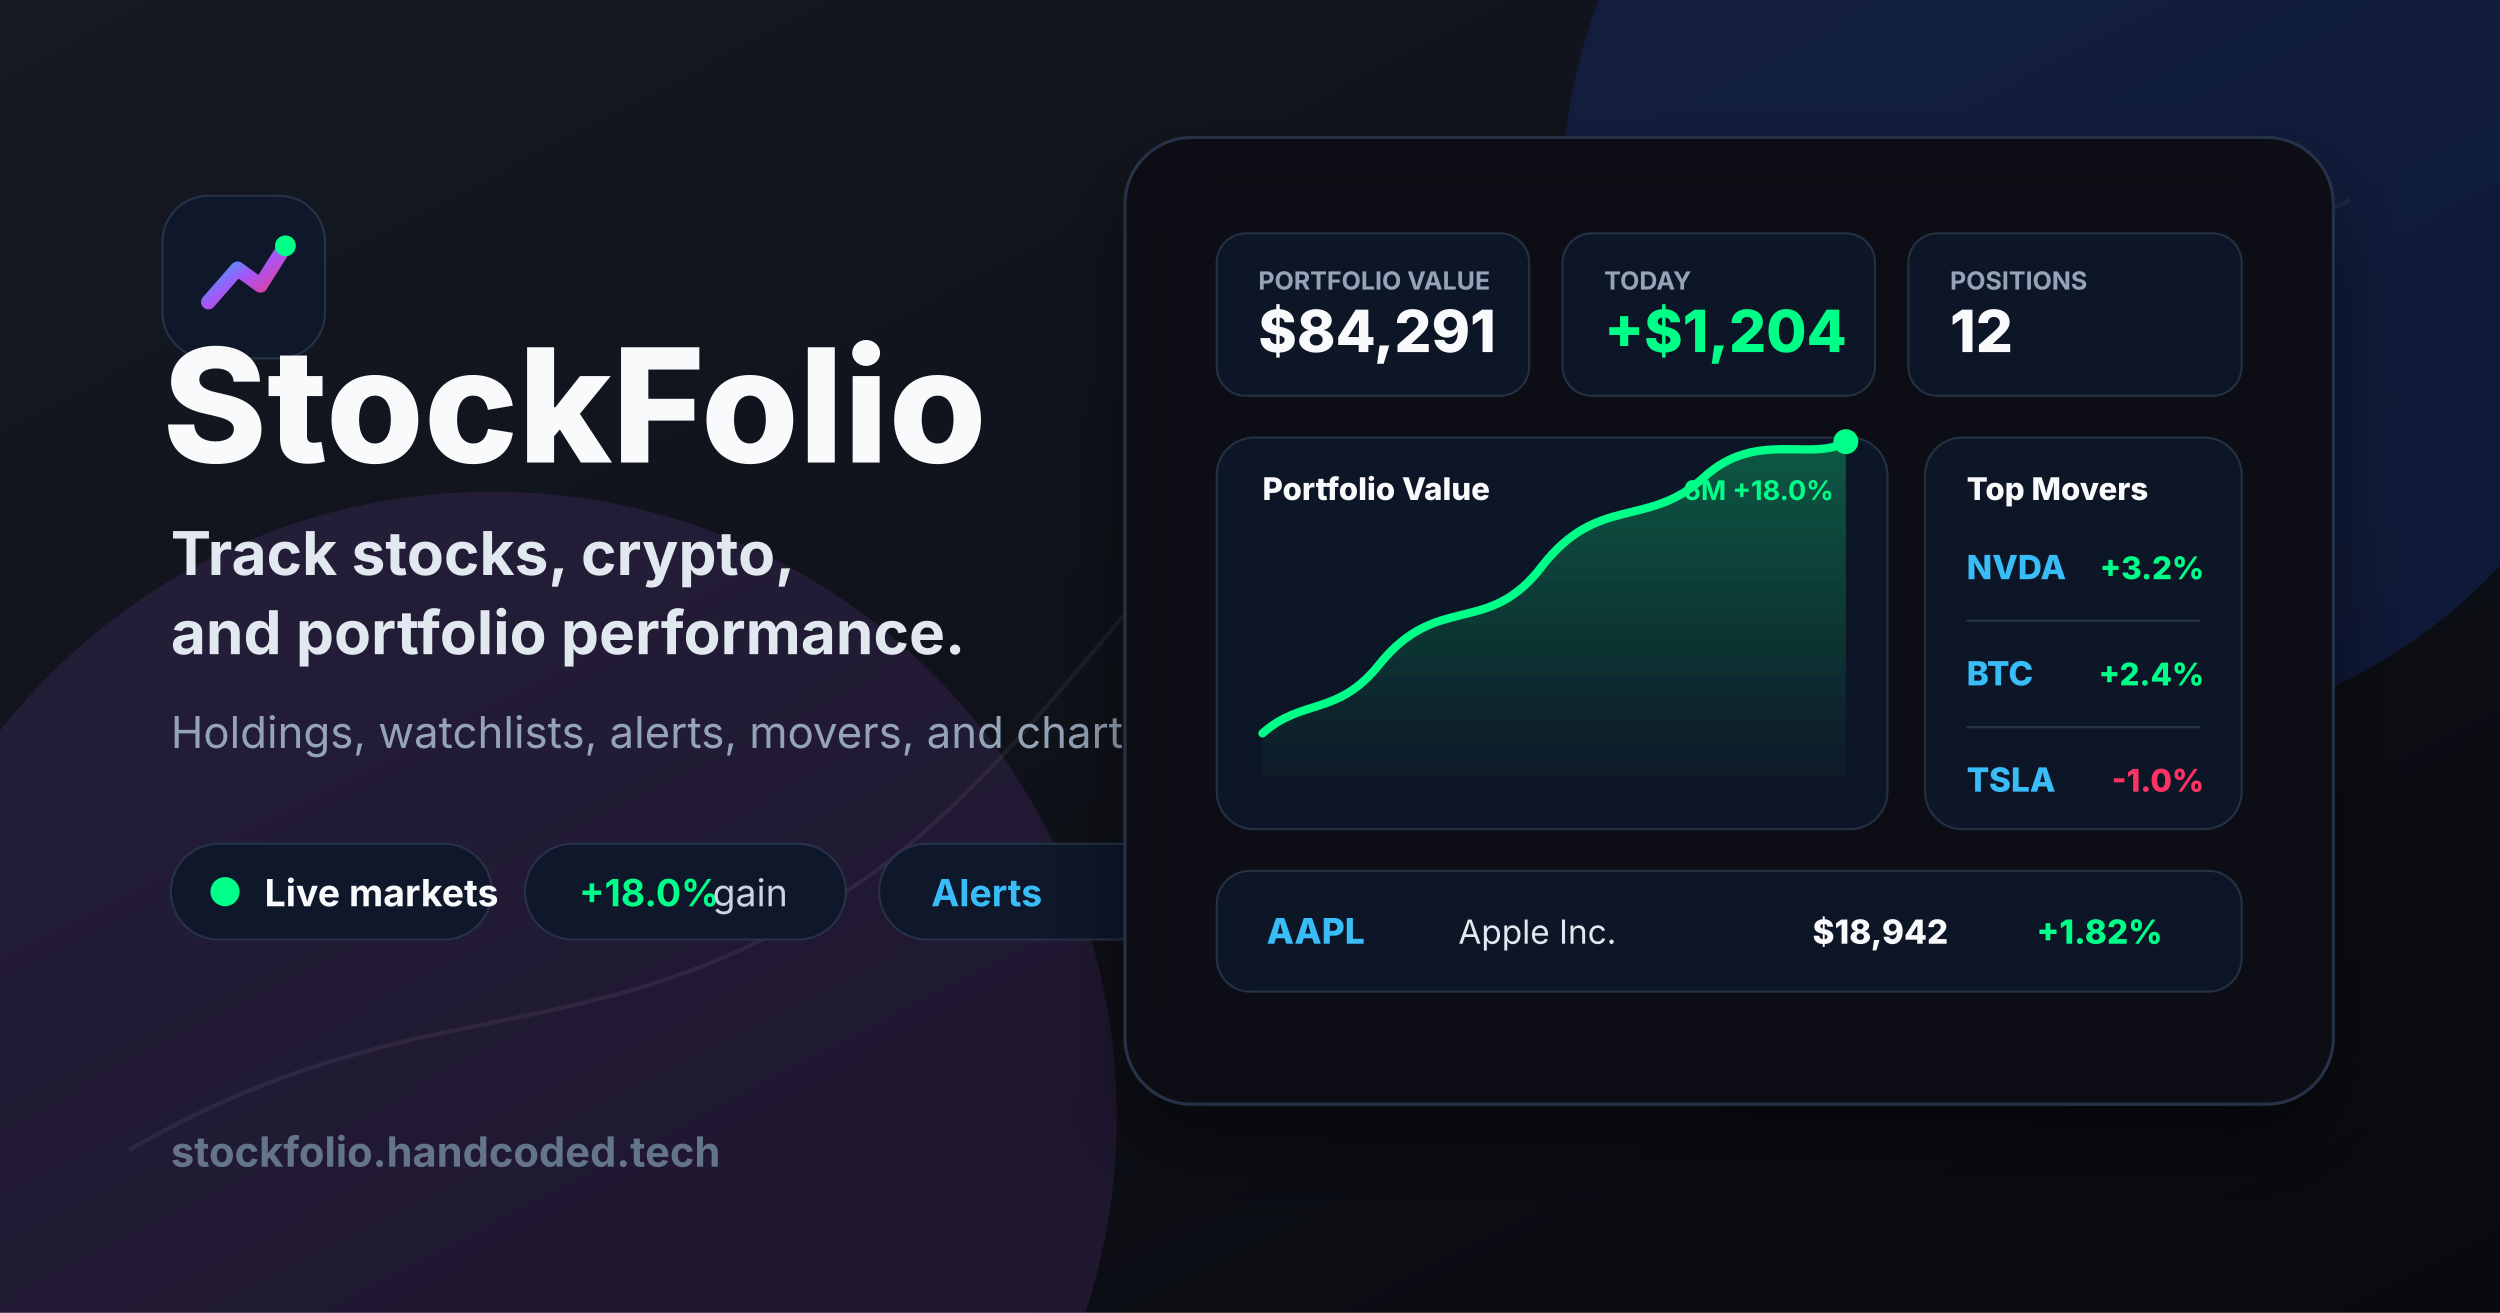
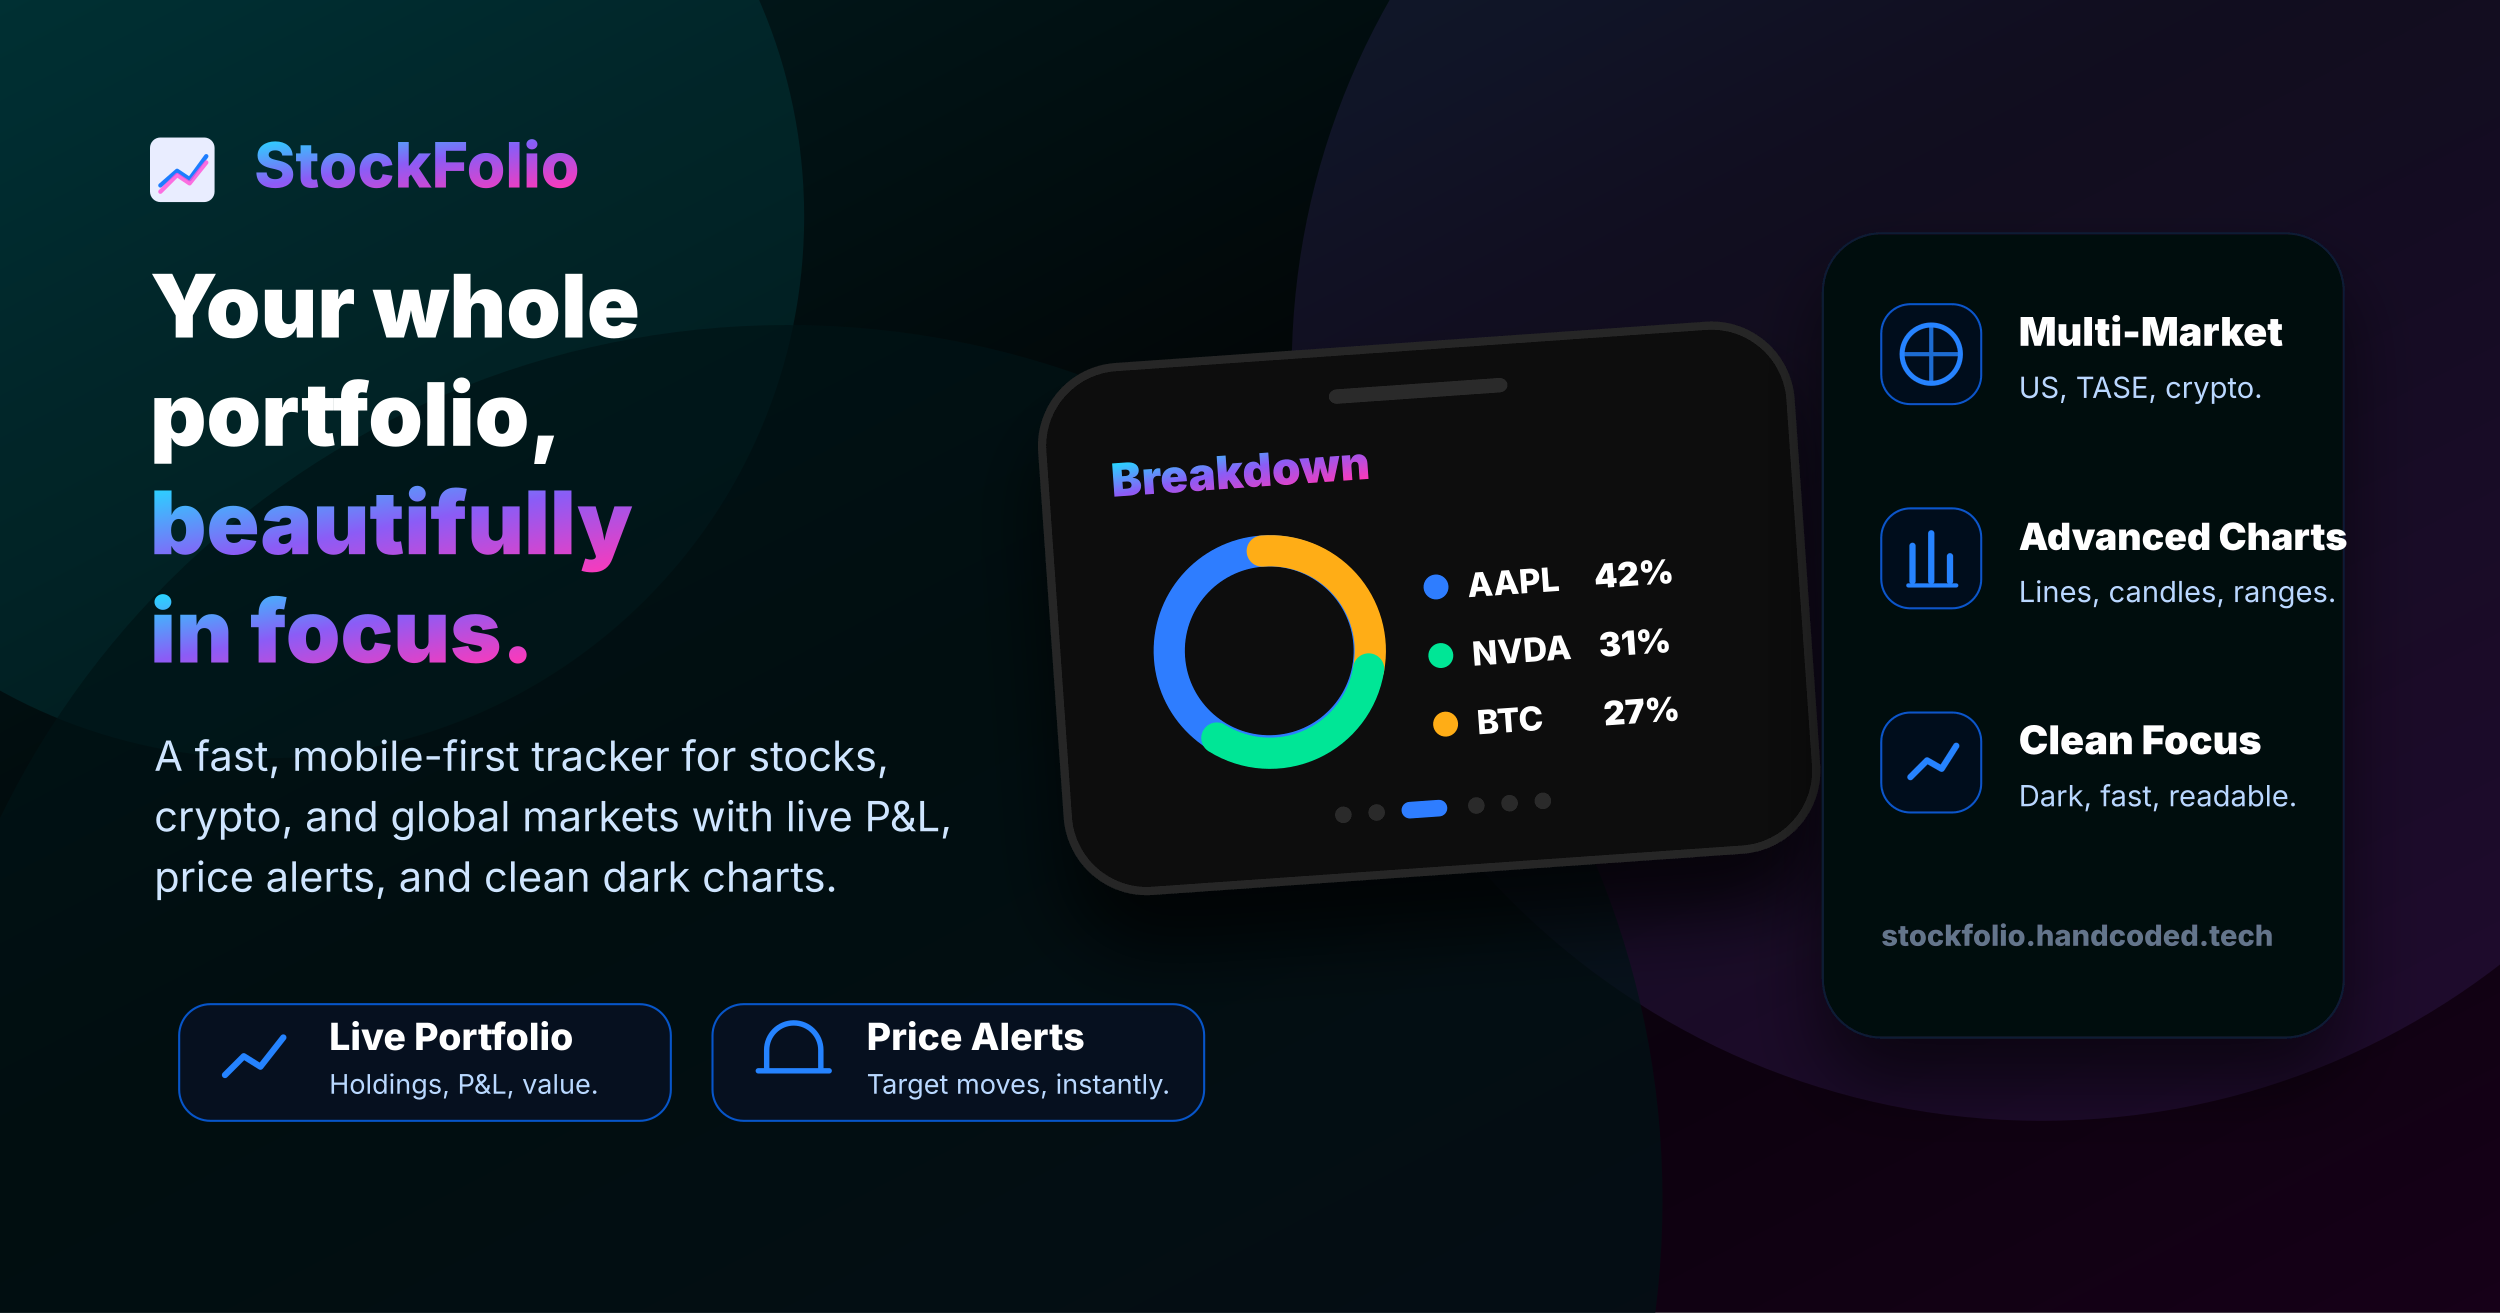
<svg xmlns="http://www.w3.org/2000/svg" width="1200" height="630" viewBox="0 0 1200 630" role="img">
  <defs>
    <linearGradient id="brandGradient" x1="0" y1="0" x2="1" y2="1">
-       <stop offset="0%" stop-color="#00cfff" />
-       <stop offset="52%" stop-color="#a855f7" />
-       <stop offset="100%" stop-color="#ff3366" />
+       <stop offset="0%" stop-color="#27d6ff" />
+       <stop offset="48%" stop-color="#8b5cf6" />
+       <stop offset="100%" stop-color="#ff38b8" />
    </linearGradient>
-     <linearGradient id="cardGradient" x1="0" y1="0" x2="1" y2="1">
-       <stop offset="0%" stop-color="#151923" />
-       <stop offset="100%" stop-color="#090a0f" />
+     <linearGradient id="pageGlow" x1="0" y1="0" x2="1" y2="1">
+       <stop offset="0%" stop-color="#001f22" />
+       <stop offset="45%" stop-color="#020304" />
+       <stop offset="100%" stop-color="#160018" />
    </linearGradient>
-     <linearGradient id="chartFill" x1="0" y1="0" x2="0" y2="1">
-       <stop offset="0%" stop-color="#00ff88" stop-opacity="0.28" />
-       <stop offset="100%" stop-color="#00ff88" stop-opacity="0" />
-     </linearGradient>
-     <filter id="softShadow" x="-20%" y="-20%" width="140%" height="140%">
-       <feDropShadow dx="0" dy="22" stdDeviation="20" flood-color="#000000" flood-opacity="0.45" />
+     <filter id="shadow" x="-25%" y="-25%" width="150%" height="150%">
+       <feDropShadow dx="0" dy="22" stdDeviation="18" flood-color="#000000" flood-opacity="0.58" />
    </filter>
-     <clipPath id="roundedScreen">
-       <rect x="560" y="86" width="540" height="420" rx="24" />
-     </clipPath>
+     <filter id="phoneShadow" x="-35%" y="-35%" width="170%" height="170%">
+       <feDropShadow dx="0" dy="28" stdDeviation="18" flood-color="#000000" flood-opacity="0.72" />
+     </filter>
  </defs>
-   <rect width="1200" height="630" fill="#050608" />
-   <path d="M0 0H1200V630H0Z" fill="url(#cardGradient)" />
-   <circle cx="1010" cy="94" r="260" fill="#1d4ed8" opacity="0.18" />
-   <circle cx="236" cy="536" r="300" fill="#a855f7" opacity="0.12" />
-   <path d="M62 552C195 475 274 506 390 438C516 365 560 220 688 182C812 145 910 208 1128 96" fill="none" stroke="#ffffff" stroke-opacity="0.06" stroke-width="2" />
-   <g transform="translate(78 94)">
-     <rect x="0" y="0" width="78" height="78" rx="22" fill="#0f172a" stroke="#263246" />
-     <path d="M22 51L36 35L47 43L59 24" fill="none" stroke="url(#brandGradient)" stroke-width="7" stroke-linecap="round" stroke-linejoin="round" />
-     <circle cx="59" cy="24" r="5" fill="#00ff88" />
+   <rect width="1200" height="630" fill="#020304" />
+   <rect width="1200" height="630" fill="url(#pageGlow)" />
+   <circle cx="126" cy="104" r="260" fill="#00f5ff" opacity="0.08" />
+   <circle cx="980" cy="178" r="360" fill="#8b5cf6" opacity="0.11" />
+   <circle cx="378" cy="576" r="420" fill="#001315" opacity="0.7" />
+   <g transform="translate(72 66)">
+     <rect x="0" y="0" width="31" height="31" rx="5" fill="#e9edff" />
+     <path d="M5 23L13 16L19 20L27 9" fill="none" stroke="#1c7dff" stroke-width="2.1" stroke-linecap="round" stroke-linejoin="round" />
+     <path d="M5 26L13 18L19 22L27 12" fill="none" stroke="#ff4fd8" stroke-width="2.1" stroke-linecap="round" stroke-linejoin="round" opacity="0.8" />
+     <text x="50" y="24" font-family="Space Grotesk, Inter, Arial, sans-serif" font-size="30" font-weight="800" fill="url(#brandGradient)">StockFolio</text>
  </g>
-   <text x="78" y="222" font-family="Space Grotesk, Inter, Arial, sans-serif" font-size="76" font-weight="800" fill="#f8fafc">StockFolio</text>
-   <text x="82" y="276" font-family="Inter, Arial, sans-serif" font-size="29" font-weight="700" fill="#e2e8f0">Track stocks, crypto,</text>
-   <text x="82" y="314" font-family="Inter, Arial, sans-serif" font-size="29" font-weight="700" fill="#e2e8f0">and portfolio performance.</text>
-   <text x="82" y="359" font-family="Inter, Arial, sans-serif" font-size="21" fill="#94a3b8">Holdings, watchlists, alerts, movers, and charts.</text>
-   <g transform="translate(82 405)">
-     <rect width="154" height="46" rx="23" fill="#0f172a" stroke="#263246" />
-     <circle cx="26" cy="23" r="7" fill="#00ff88" />
-     <text x="45" y="30" font-family="Inter, Arial, sans-serif" font-size="18" font-weight="700" fill="#f8fafc">Live markets</text>
-     <rect x="170" width="154" height="46" rx="23" fill="#0f172a" stroke="#263246" />
-     <text x="196" y="30" font-family="Inter, Arial, sans-serif" font-size="18" font-weight="700" fill="#00ff88">+18.0%</text>
-     <text x="260" y="30" font-family="Inter, Arial, sans-serif" font-size="18" fill="#cbd5e1">gain</text>
-     <rect x="340" width="138" height="46" rx="23" fill="#0f172a" stroke="#263246" />
-     <text x="365" y="30" font-family="Inter, Arial, sans-serif" font-size="18" font-weight="700" fill="#38bdf8">Alerts</text>
+   <text x="72" y="162" font-family="Inter, Arial, sans-serif" font-size="42" font-weight="900" fill="#ffffff">Your whole</text>
+   <text x="72" y="214" font-family="Inter, Arial, sans-serif" font-size="42" font-weight="900" fill="#ffffff">portfolio,</text>
+   <text x="72" y="266" font-family="Inter, Arial, sans-serif" font-size="42" font-weight="900" fill="url(#brandGradient)">beautifully</text>
+   <text x="72" y="318" font-family="Inter, Arial, sans-serif" font-size="42" font-weight="900" fill="url(#brandGradient)">in focus.</text>
+   <text x="74" y="370" font-family="Inter, Arial, sans-serif" font-size="20" fill="#cfe5ff">A fast, mobile-first tracker for stocks,</text>
+   <text x="74" y="399" font-family="Inter, Arial, sans-serif" font-size="20" fill="#cfe5ff">crypto, and global markets with live P&amp;L,</text>
+   <text x="74" y="428" font-family="Inter, Arial, sans-serif" font-size="20" fill="#cfe5ff">price alerts, and clean dark charts.</text>
+   <g transform="translate(86 482)">
+     <rect x="0" y="0" width="236" height="56" rx="15" fill="#06101f" stroke="#0755c9" />
+     <path d="M22 34L31 25L39 30L50 16" fill="none" stroke="#2583ff" stroke-width="3" stroke-linecap="round" stroke-linejoin="round" />
+     <text x="72" y="22" font-family="Inter, Arial, sans-serif" font-size="18" font-weight="800" fill="#ffffff">Live Portfolio</text>
+     <text x="72" y="43" font-family="Inter, Arial, sans-serif" font-size="13" fill="#b9d8ff">Holdings, P&amp;L, value.</text>
+     <rect x="256" y="0" width="236" height="56" rx="15" fill="#06101f" stroke="#0755c9" />
+     <path d="M282 31V22A13 13 0 0 1 308 22V31" fill="none" stroke="#2583ff" stroke-width="2.6" stroke-linecap="round" />
+     <path d="M278 32H312" stroke="#2583ff" stroke-width="2.6" stroke-linecap="round" />
+     <text x="330" y="22" font-family="Inter, Arial, sans-serif" font-size="18" font-weight="800" fill="#ffffff">Price Alerts</text>
+     <text x="330" y="43" font-family="Inter, Arial, sans-serif" font-size="13" fill="#b9d8ff">Target moves, instantly.</text>
  </g>
-   <g filter="url(#softShadow)">
-     <rect x="540" y="66" width="580" height="464" rx="32" fill="#0b0d12" stroke="#263246" stroke-width="1.5" />
-     <rect x="560" y="86" width="540" height="420" rx="24" fill="#090b10" />
-     <g clip-path="url(#roundedScreen)">
-       <rect x="560" y="86" width="540" height="420" fill="#0b0d12" />
-       <rect x="584" y="112" width="150" height="78" rx="14" fill="#111827" stroke="#243044" />
-       <text x="604" y="139" font-family="Inter, Arial, sans-serif" font-size="12" font-weight="700" fill="#94a3b8">PORTFOLIO VALUE</text>
-       <text x="604" y="169" font-family="Inter, Arial, sans-serif" font-size="28" font-weight="800" fill="#f8fafc">$84,291</text>
-       <rect x="750" y="112" width="150" height="78" rx="14" fill="#111827" stroke="#243044" />
-       <text x="770" y="139" font-family="Inter, Arial, sans-serif" font-size="12" font-weight="700" fill="#94a3b8">TODAY</text>
-       <text x="770" y="169" font-family="Inter, Arial, sans-serif" font-size="28" font-weight="800" fill="#00ff88">+$1,204</text>
-       <rect x="916" y="112" width="160" height="78" rx="14" fill="#111827" stroke="#243044" />
-       <text x="936" y="139" font-family="Inter, Arial, sans-serif" font-size="12" font-weight="700" fill="#94a3b8">POSITIONS</text>
-       <text x="936" y="169" font-family="Inter, Arial, sans-serif" font-size="28" font-weight="800" fill="#f8fafc">12</text>
-       <rect x="584" y="210" width="322" height="188" rx="18" fill="#111827" stroke="#243044" />
-       <text x="606" y="240" font-family="Inter, Arial, sans-serif" font-size="15" font-weight="800" fill="#f8fafc">Portfolio Value</text>
-       <text x="808" y="240" font-family="Inter, Arial, sans-serif" font-size="13" font-weight="700" fill="#00ff88">6M +18.0%</text>
-       <path d="M606 352C625 335 642 344 662 319C690 284 714 306 740 272C767 237 791 254 818 229C843 206 870 222 886 212L886 376H606Z" fill="url(#chartFill)" />
-       <path d="M606 352C625 335 642 344 662 319C690 284 714 306 740 272C767 237 791 254 818 229C843 206 870 222 886 212" fill="none" stroke="#00ff88" stroke-width="4" stroke-linecap="round" />
-       <circle cx="886" cy="212" r="6" fill="#00ff88" />
-       <rect x="924" y="210" width="152" height="188" rx="18" fill="#111827" stroke="#243044" />
-       <text x="944" y="240" font-family="Inter, Arial, sans-serif" font-size="15" font-weight="800" fill="#f8fafc">Top Movers</text>
-       <text x="944" y="278" font-family="Inter, Arial, sans-serif" font-size="16" font-weight="800" fill="#38bdf8">NVDA</text>
-       <text x="1058" y="278" font-family="Inter, Arial, sans-serif" font-size="15" font-weight="800" fill="#00ff88" text-anchor="end">+3.2%</text>
-       <line x1="944" y1="298" x2="1056" y2="298" stroke="#263246" />
-       <text x="944" y="329" font-family="Inter, Arial, sans-serif" font-size="16" font-weight="800" fill="#38bdf8">BTC</text>
-       <text x="1058" y="329" font-family="Inter, Arial, sans-serif" font-size="15" font-weight="800" fill="#00ff88" text-anchor="end">+2.4%</text>
-       <line x1="944" y1="349" x2="1056" y2="349" stroke="#263246" />
-       <text x="944" y="380" font-family="Inter, Arial, sans-serif" font-size="16" font-weight="800" fill="#38bdf8">TSLA</text>
-       <text x="1058" y="380" font-family="Inter, Arial, sans-serif" font-size="15" font-weight="800" fill="#ff3366" text-anchor="end">-1.0%</text>
-       <rect x="584" y="418" width="492" height="58" rx="16" fill="#111827" stroke="#243044" />
-       <text x="608" y="453" font-family="Inter, Arial, sans-serif" font-size="17" font-weight="800" fill="#38bdf8">AAPL</text>
-       <text x="700" y="453" font-family="Inter, Arial, sans-serif" font-size="16" fill="#e2e8f0">Apple Inc.</text>
-       <text x="870" y="453" font-family="Inter, Arial, sans-serif" font-size="16" font-weight="800" fill="#f8fafc">$18,942</text>
-       <text x="1038" y="453" font-family="Inter, Arial, sans-serif" font-size="16" font-weight="800" fill="#00ff88" text-anchor="end">+1.82%</text>
+   <g transform="translate(506 166) rotate(-4 180 126)" filter="url(#phoneShadow)">
+     <rect x="0" y="0" width="360" height="252" rx="38" fill="#090909" stroke="#272727" stroke-width="4" />
+     <rect x="139" y="18" width="86" height="7" rx="4" fill="#2c2c2c" />
+     <text x="32" y="62" font-family="Inter, Arial, sans-serif" font-size="22" font-weight="900" fill="url(#brandGradient)">Breakdown</text>
+     <circle cx="102" cy="141" r="48" fill="none" stroke="#2e7dff" stroke-width="15" />
+     <path d="M102 93A48 48 0 0 1 149 153" fill="none" stroke="#ffad16" stroke-width="15" stroke-linecap="round" />
+     <path d="M149 153A48 48 0 0 1 74 181" fill="none" stroke="#00e696" stroke-width="15" stroke-linecap="round" />
+     <circle cx="184" cy="116" r="6" fill="#2e7dff" />
+     <text x="199" y="122" font-family="Inter, Arial, sans-serif" font-size="16" font-weight="800" fill="#ffffff">AAPL</text>
+     <text x="260" y="122" font-family="Inter, Arial, sans-serif" font-size="16" font-weight="900" fill="#ffffff">42%</text>
+     <circle cx="184" cy="149" r="6" fill="#00e696" />
+     <text x="199" y="155" font-family="Inter, Arial, sans-serif" font-size="16" font-weight="800" fill="#ffffff">NVDA</text>
+     <text x="260" y="155" font-family="Inter, Arial, sans-serif" font-size="16" font-weight="900" fill="#ffffff">31%</text>
+     <circle cx="184" cy="182" r="6" fill="#ffad16" />
+     <text x="199" y="188" font-family="Inter, Arial, sans-serif" font-size="16" font-weight="800" fill="#ffffff">BTC</text>
+     <text x="260" y="188" font-family="Inter, Arial, sans-serif" font-size="16" font-weight="900" fill="#ffffff">27%</text>
+     <g transform="translate(132 222)">
+       <circle cx="0" cy="0" r="4" fill="#2c2c2c" />
+       <circle cx="16" cy="0" r="4" fill="#2c2c2c" />
+       <rect x="28" y="-4" width="22" height="8" rx="4" fill="#2e7dff" />
+       <circle cx="64" cy="0" r="4" fill="#2c2c2c" />
+       <circle cx="80" cy="0" r="4" fill="#2c2c2c" />
+       <circle cx="96" cy="0" r="4" fill="#2c2c2c" />
    </g>
  </g>
-   <text x="82" y="560" font-family="Inter, Arial, sans-serif" font-size="20" font-weight="700" fill="#64748b">stockfolio.handcoded.tech</text>
+   <g transform="translate(875 112)" filter="url(#shadow)">
+     <rect x="0" y="0" width="250" height="386" rx="28" fill="#03070c" stroke="#101d35" />
+     <g transform="translate(28 34)">
+       <rect x="0" y="0" width="48" height="48" rx="14" fill="#06101f" stroke="#0755c9" />
+       <circle cx="24" cy="24" r="14" fill="none" stroke="#2583ff" stroke-width="2.4" />
+       <path d="M24 10V38M10 24H38" stroke="#2583ff" stroke-width="2" opacity="0.8" />
+       <text x="66" y="20" font-family="Inter, Arial, sans-serif" font-size="19" font-weight="900" fill="#ffffff">Multi-Market</text>
+       <text x="66" y="45" font-family="Inter, Arial, sans-serif" font-size="14" fill="#b9d8ff">US, TASE, crypto.</text>
+     </g>
+     <g transform="translate(28 132)">
+       <rect x="0" y="0" width="48" height="48" rx="14" fill="#06101f" stroke="#0755c9" />
+       <path d="M15 35V18M24 35V12M33 35V23" stroke="#2583ff" stroke-width="3" stroke-linecap="round" />
+       <path d="M13 37H36" stroke="#2583ff" stroke-width="2" stroke-linecap="round" />
+       <text x="66" y="20" font-family="Inter, Arial, sans-serif" font-size="18" font-weight="900" fill="#ffffff">Advanced Charts</text>
+       <text x="66" y="45" font-family="Inter, Arial, sans-serif" font-size="14" fill="#b9d8ff">Lines, candles, ranges.</text>
+     </g>
+     <g transform="translate(28 230)">
+       <rect x="0" y="0" width="48" height="48" rx="14" fill="#06101f" stroke="#0755c9" />
+       <path d="M14 31L22 23L29 27L36 16" fill="none" stroke="#2583ff" stroke-width="3" stroke-linecap="round" stroke-linejoin="round" />
+       <text x="66" y="20" font-family="Inter, Arial, sans-serif" font-size="19" font-weight="900" fill="#ffffff">Clean Focus</text>
+       <text x="66" y="45" font-family="Inter, Arial, sans-serif" font-size="14" fill="#b9d8ff">Dark, fast, readable.</text>
+     </g>
+     <text x="28" y="342" font-family="Inter, Arial, sans-serif" font-size="14" font-weight="800" fill="#64748b">stockfolio.handcoded.tech</text>
+   </g>
</svg>
